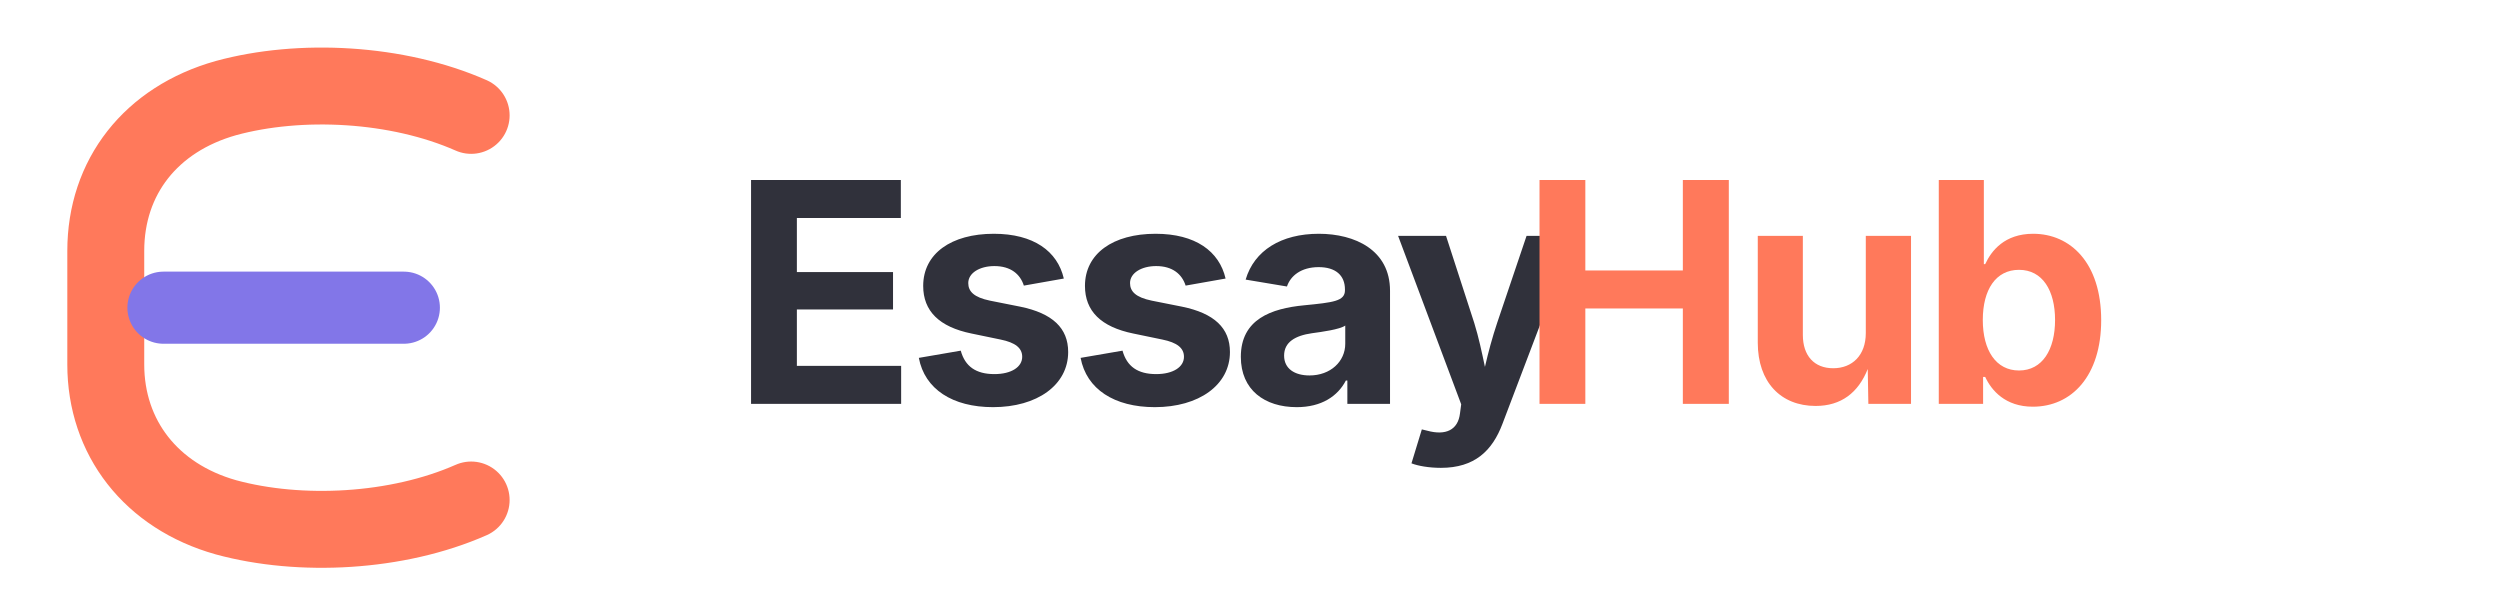
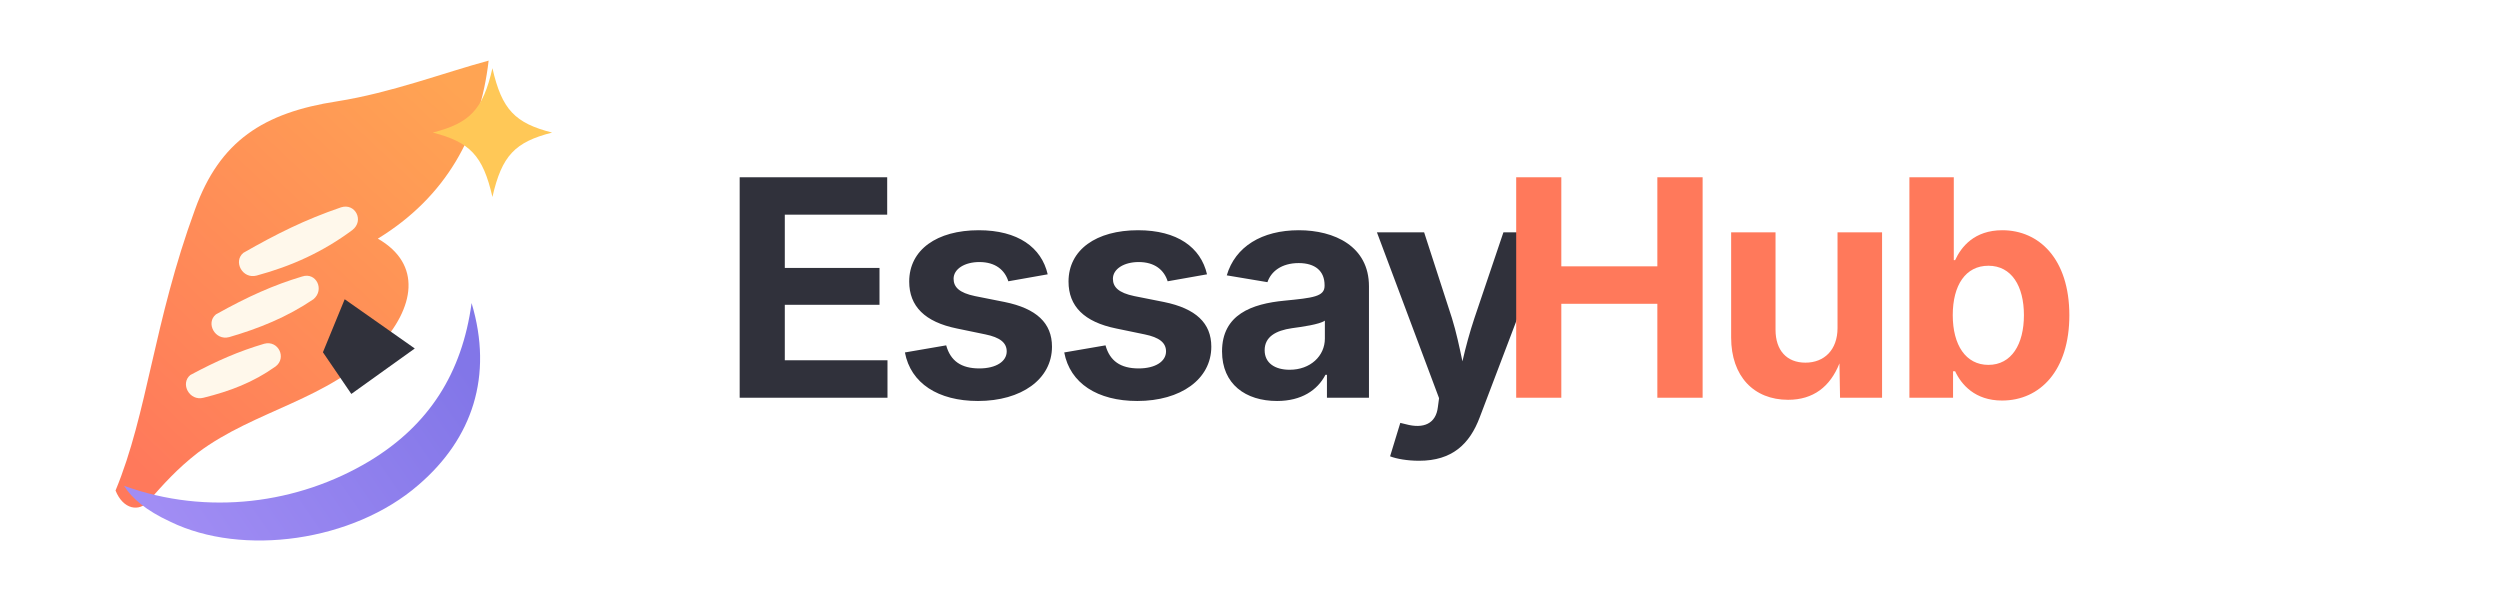
- <svg xmlns="http://www.w3.org/2000/svg" viewBox="0 0 260 64" fill="none" role="img" aria-labelledby="title desc">
-   <g stroke-linecap="round">
-     <path d="M49 12C41.3 8.6 31.2 8.1 23.5 10.2 15.7 12.4 11 18.4 11 26.1v11.8c0 7.6 4.7 13.7 12.5 15.9 7.7 2.1 17.8 1.6 25.5-1.8" stroke="#FF795B" stroke-width="8" />
-     <path d="M17 32h25" stroke="#8276E8" stroke-width="7.5" />
-   </g>
+ <svg xmlns="http://www.w3.org/2000/svg" viewBox="0 0 264 64" fill="none" role="img" aria-labelledby="title desc">
+   <defs>
+     <linearGradient id="coral" x1="13" y1="48" x2="49" y2="10" gradientUnits="userSpaceOnUse">
+       <stop stop-color="#FF795B" />
+       <stop offset="1" stop-color="#FFA453" />
+     </linearGradient>
+     <linearGradient id="violet" x1="18" y1="56" x2="47" y2="36" gradientUnits="userSpaceOnUse">
+       <stop stop-color="#A18DF4" />
+       <stop offset="1" stop-color="#8276E8" />
+     </linearGradient>
+   </defs>
+   <path d="M12.2 51.8c3.4-8.2 4-17.7 8.4-29.7 2.6-7.2 7.2-10.2 15-11.4 5.7-.9 11.2-3 16-4.3-.9 7.8-4.5 14.4-11.7 18.8 4.7 2.7 3.9 7.3.1 11.4-5.2 5.6-13.1 6.7-19.1 11.2-2.2 1.7-3.7 3.4-5.2 5.1-1 1.2-2.7.9-3.5-1.1Z" fill="url(#coral)" />
+   <path d="M13.1 51.3c8.8 3.2 18.4 1.9 25.9-2.6 6.3-3.8 9.8-9.3 10.8-16.7 2.3 7.7.1 14.3-5.6 19.2-6.9 6-18.6 7.6-26.2 3.9-2.6-1.2-4.1-2.5-4.9-3.8Z" fill="url(#violet)" />
+   <path d="M25.7 26.7c3.5-2 6.5-3.5 10.3-4.8 1.5-.5 2.5 1.4 1.2 2.4-3.1 2.3-6.4 3.8-10.1 4.8-1.5.4-2.5-1.5-1.4-2.4Z" fill="#FFF8EB" />
+   <path d="M22.8 33.2c3.4-1.9 6.1-3.1 9.1-4 1.5-.5 2.4 1.4 1.2 2.4-2.8 1.9-5.8 3.1-8.9 4-1.5.4-2.5-1.5-1.4-2.4Z" fill="#FFF8EB" />
+   <path d="M20.1 39.6c2.8-1.5 5.1-2.5 7.8-3.3 1.5-.4 2.4 1.5 1.2 2.4-2.4 1.7-4.8 2.6-7.6 3.3-1.5.4-2.5-1.5-1.4-2.4Z" fill="#FFF8EB" />
+   <path d="m36.4 31.6 7.4 5.2-6.7 4.8-3-4.4 2.3-5.6Z" fill="#30313B" />
+   <path d="M52 7.2c1 4.4 2.4 5.8 6.3 6.8-3.9 1-5.3 2.4-6.3 6.8-1-4.4-2.4-5.8-6.3-6.8 3.9-1 5.3-2.4 6.3-6.8Z" fill="#FFC857" />
  <text x="76" y="42" font-family="Inter, Avenir Next, Segoe UI, Arial, sans-serif" font-size="32" font-weight="700" letter-spacing="-1.1">
    <tspan fill="#30313B">Essay</tspan>
    <tspan x="158" fill="#FF795B">Hub</tspan>
  </text>
</svg>
